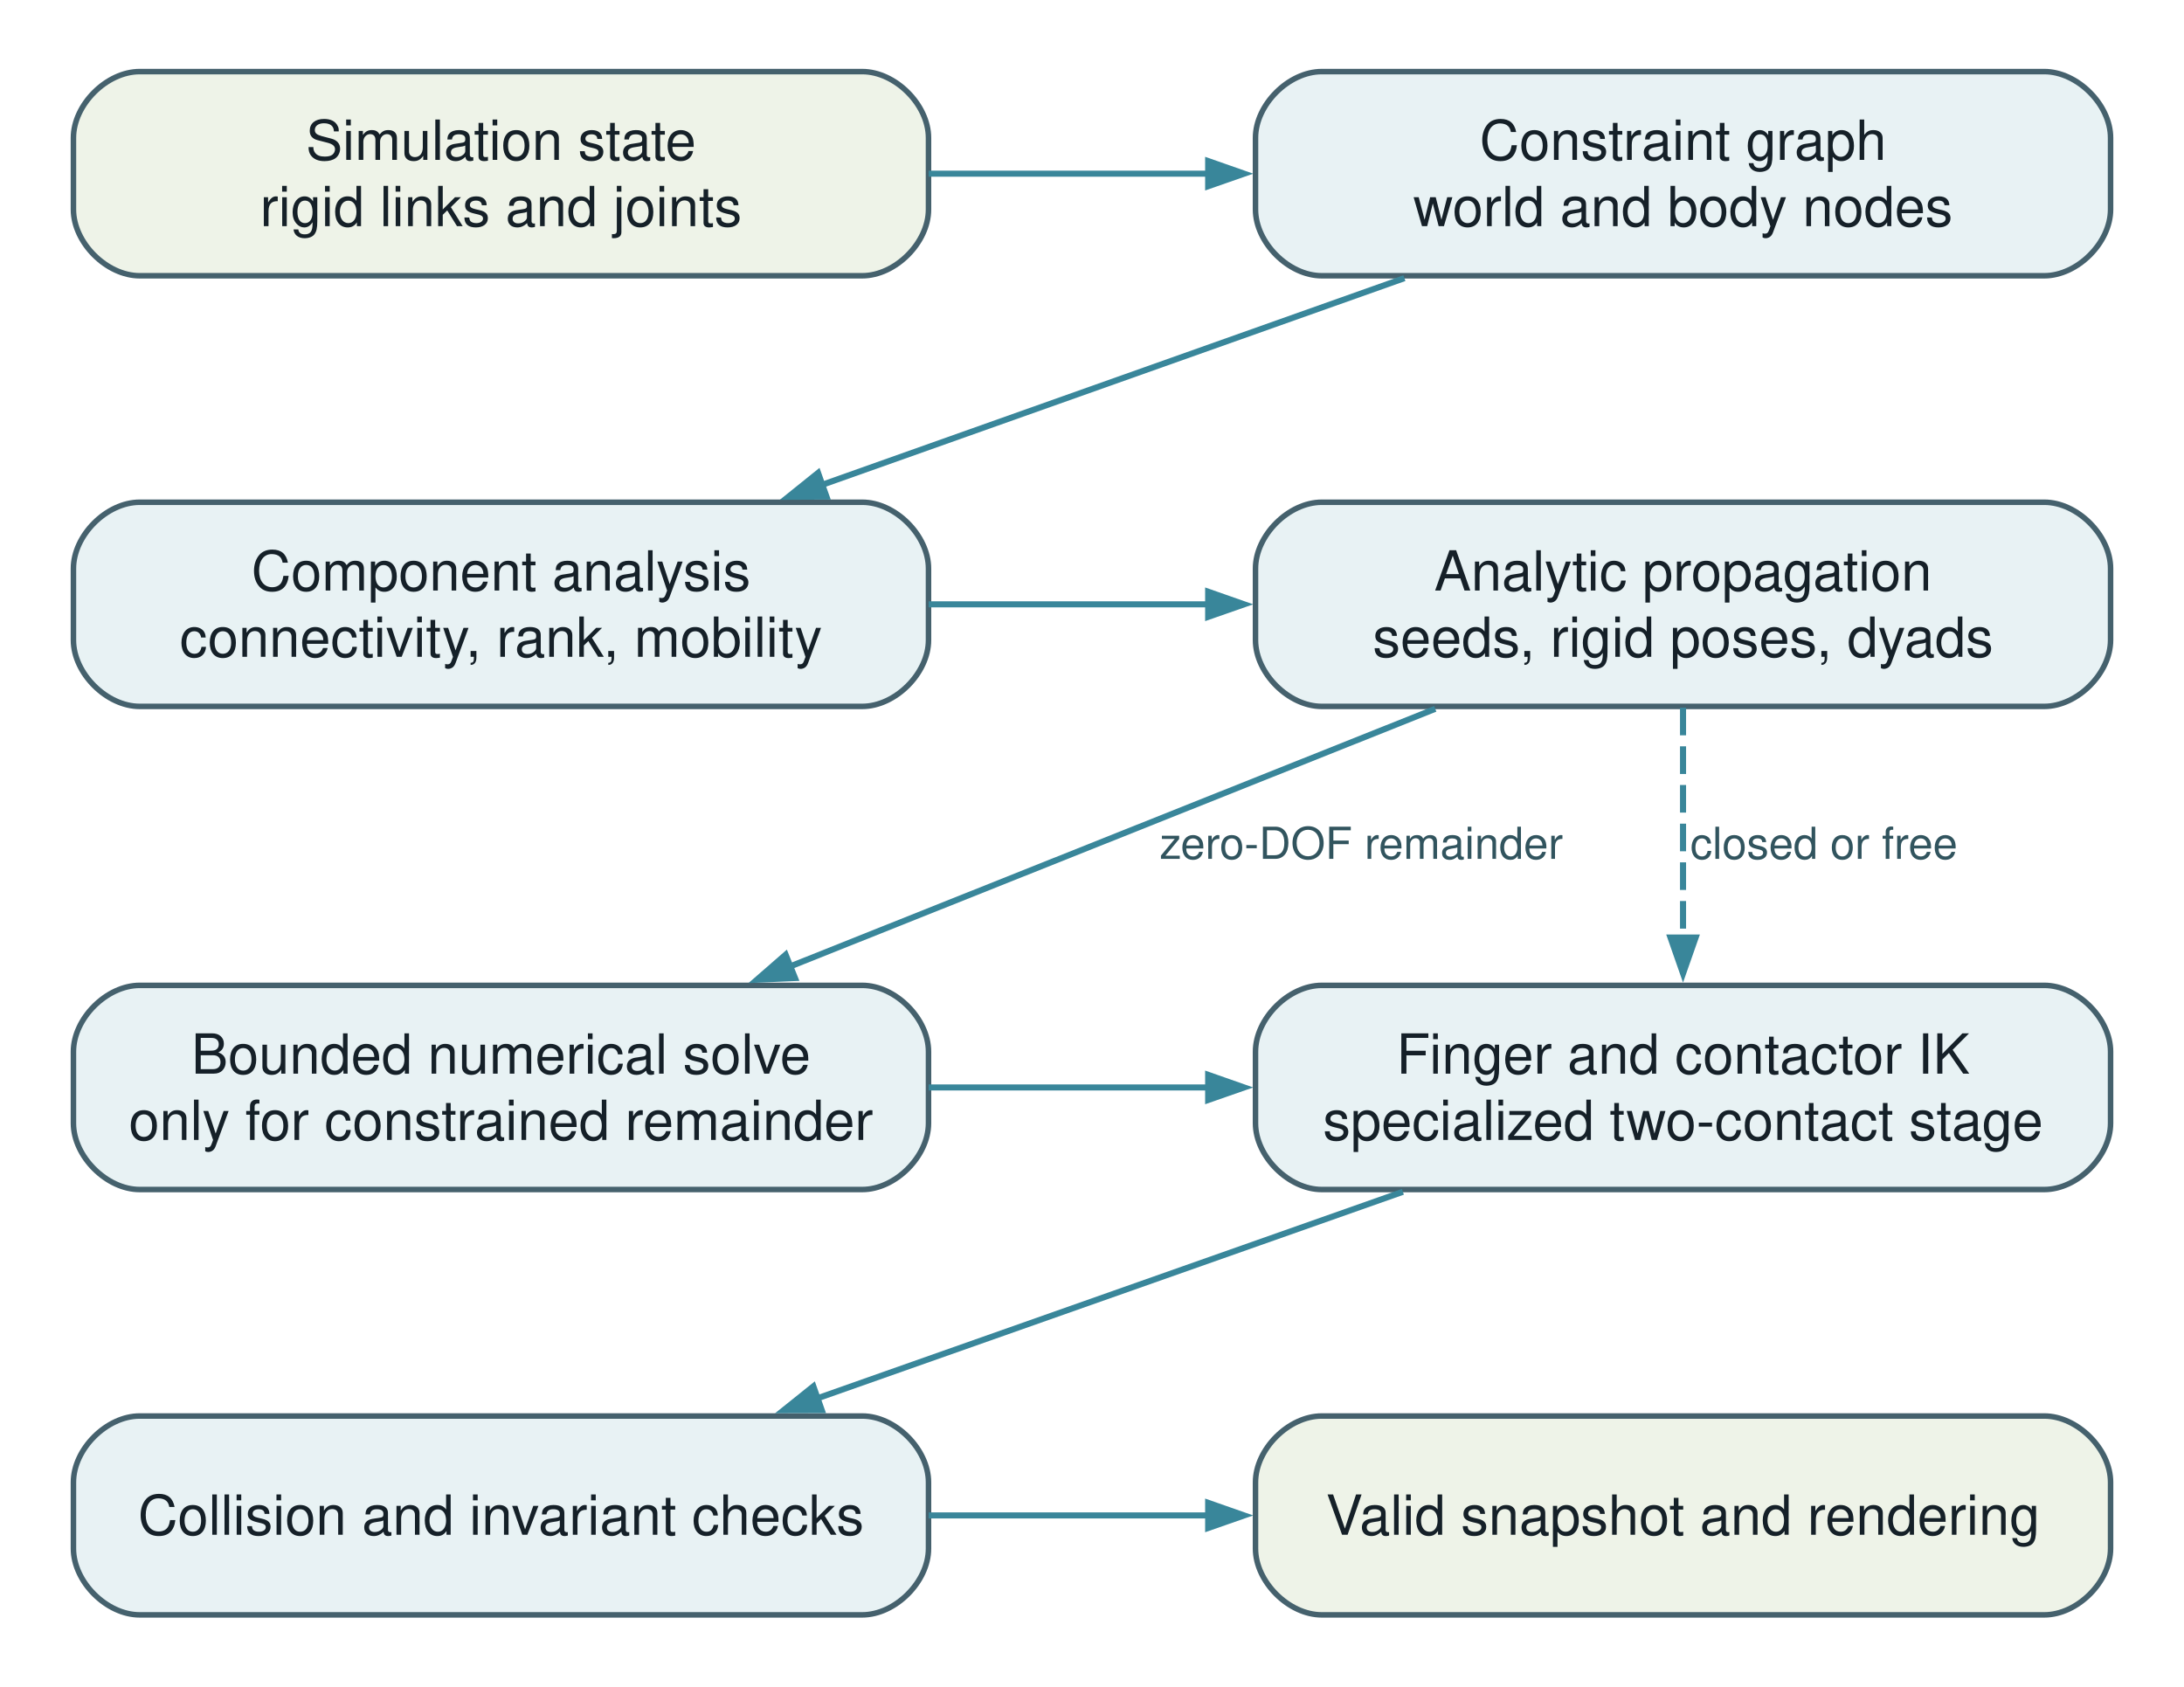
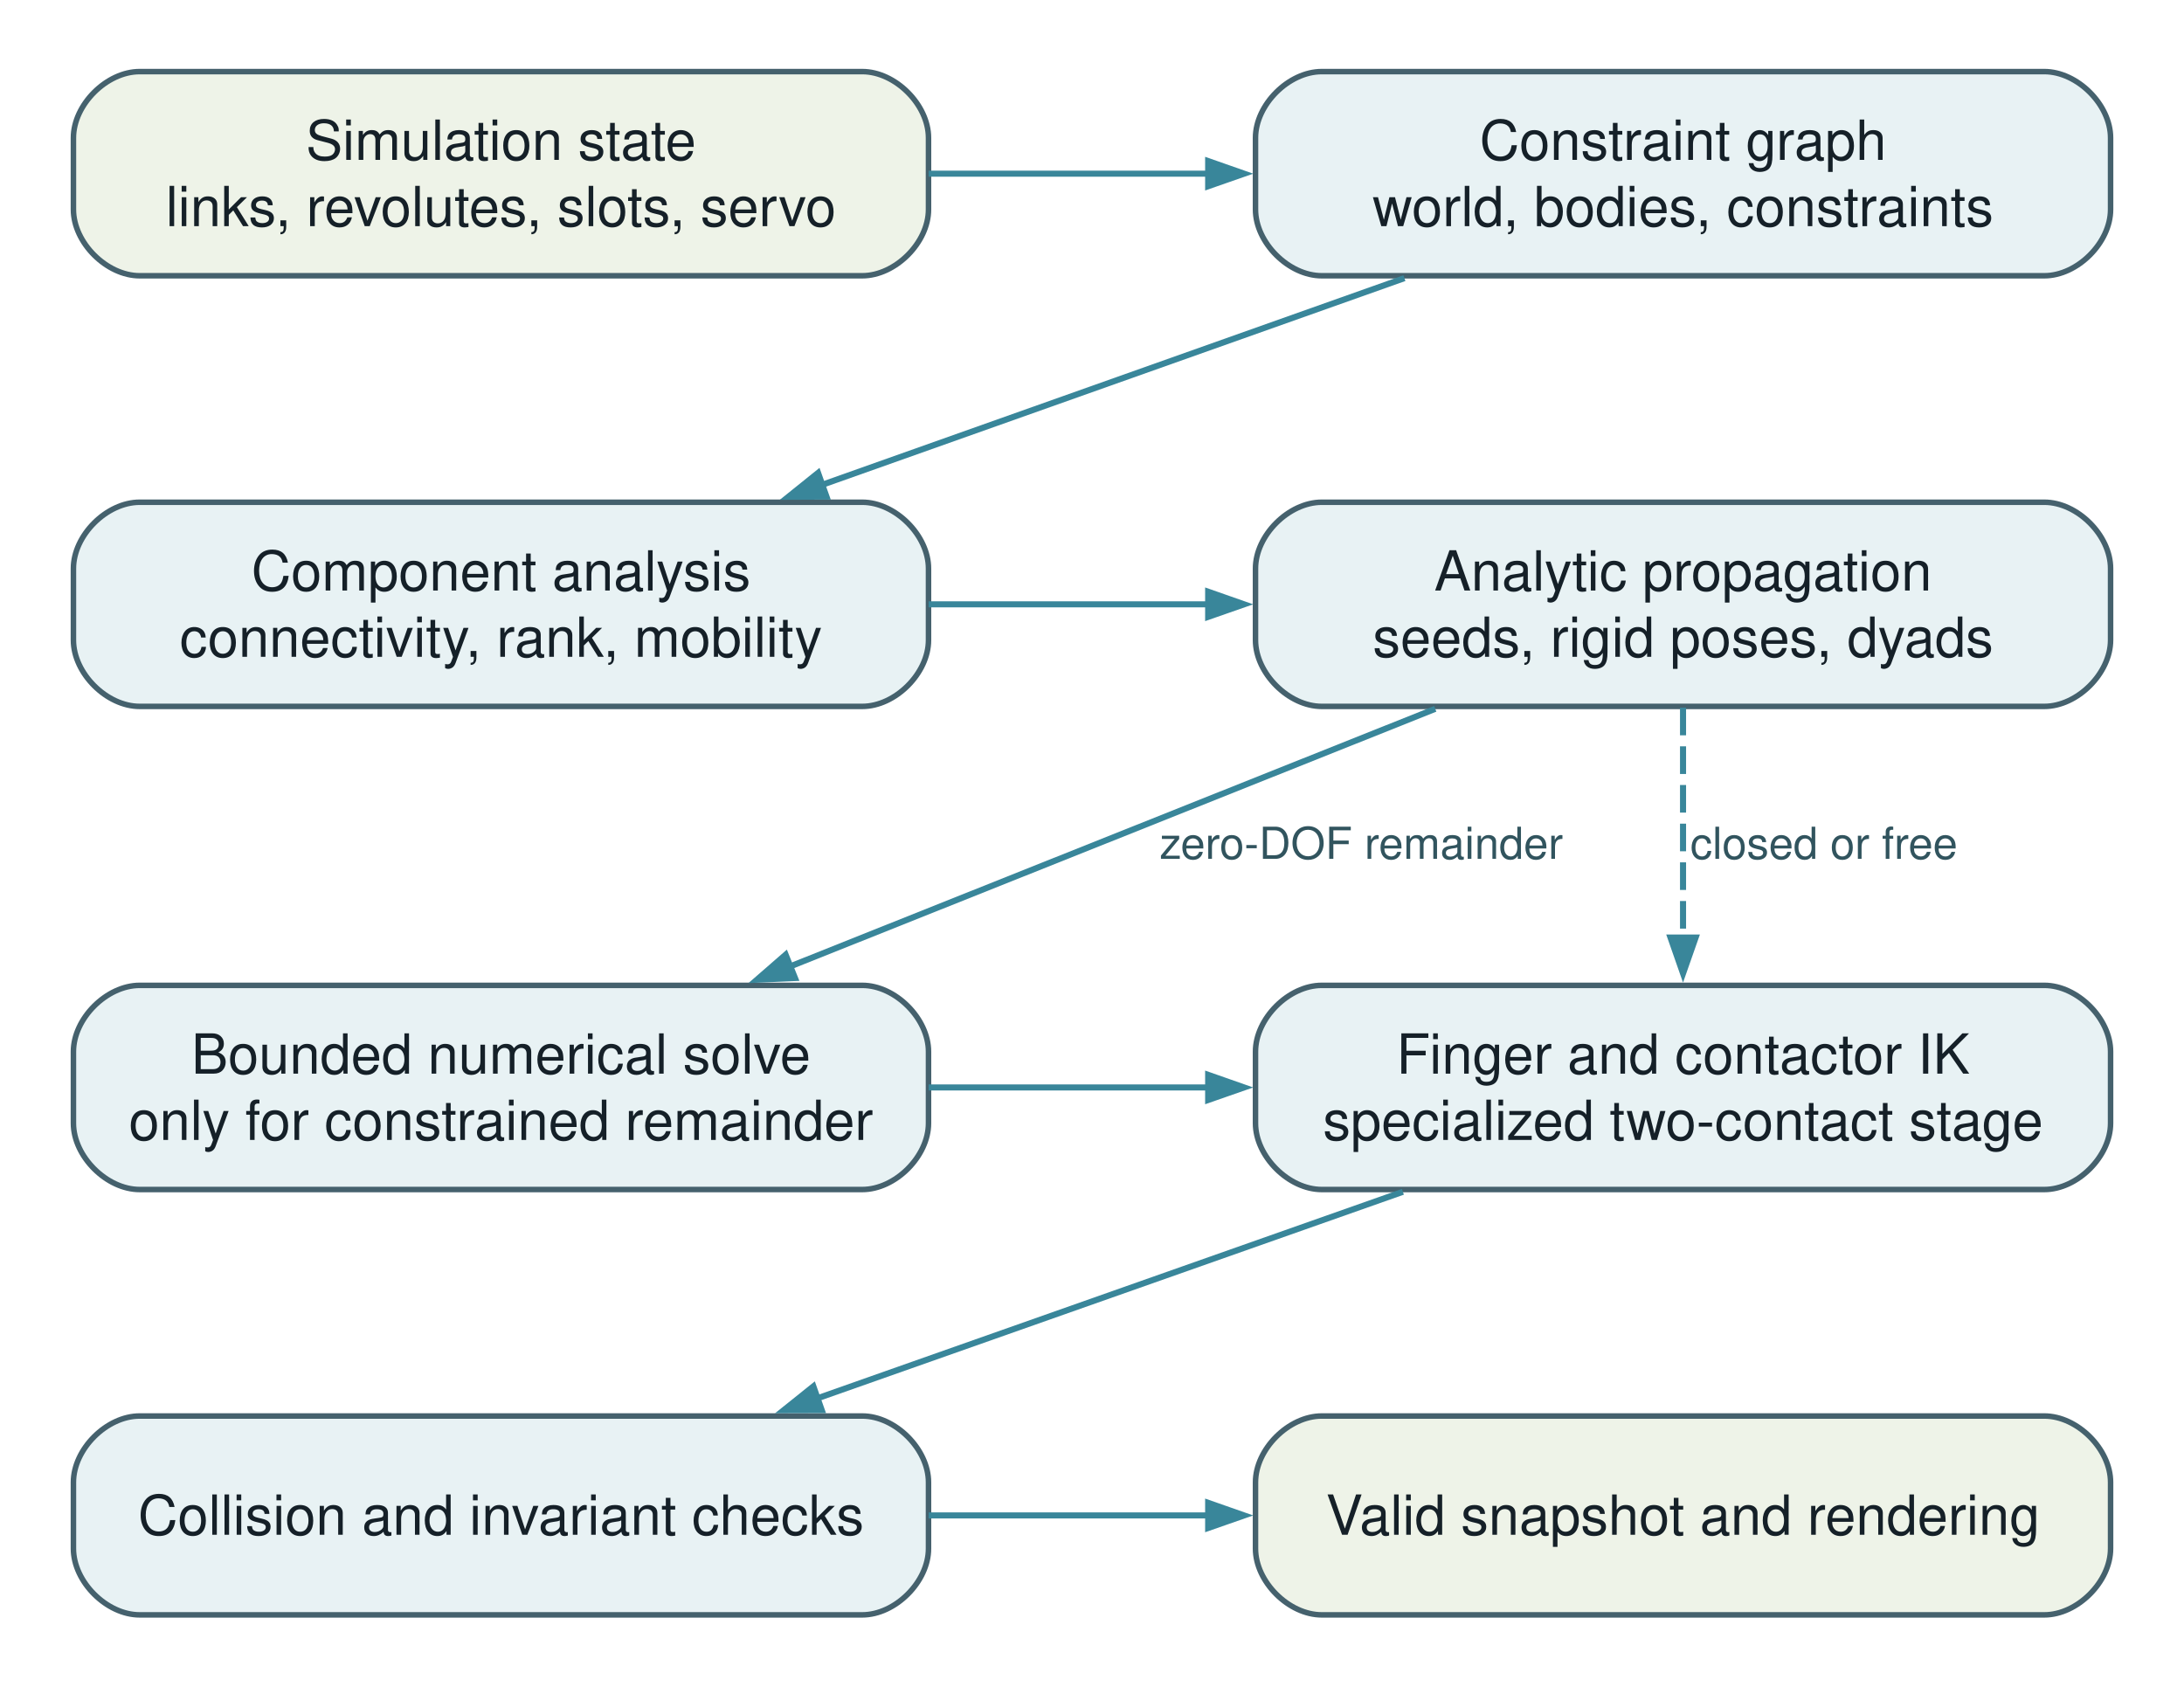
<svg xmlns="http://www.w3.org/2000/svg" width="395pt" height="305pt" viewBox="0.00 0.00 394.72 305.30">
  <g id="graph0" class="graph" transform="scale(1 1) rotate(0) translate(12.96 292.34)">
    <g id="node1" class="node">
      <path fill="#eef3e8" stroke="#45616d" d="M142.8,-279.38C142.8,-279.38 12,-279.38 12,-279.38 6,-279.38 0,-273.38 0,-267.38 0,-267.38 0,-254.42 0,-254.42 0,-248.42 6,-242.42 12,-242.42 12,-242.42 142.8,-242.42 142.8,-242.42 148.8,-242.42 154.8,-248.42 154.8,-254.42 154.8,-254.42 154.8,-267.38 154.8,-267.38 154.8,-273.38 148.8,-279.38 142.8,-279.38" />
      <text text-anchor="middle" x="77.4" y="-263.4" font-family="Helvetica,sans-Serif" font-size="10.00" fill="#152028">Simulation state</text>
-       <text text-anchor="middle" x="77.4" y="-251.4" font-family="Helvetica,sans-Serif" font-size="10.00" fill="#152028">rigid links and joints</text>
+       <text text-anchor="middle" x="77.4" y="-251.4" font-family="Helvetica,sans-Serif" font-size="10.00" fill="#152028">links, revolutes, slots, servo</text>
    </g>
    <g id="node2" class="node">
      <path fill="#e8f2f4" stroke="#45616d" d="M356.8,-279.38C356.8,-279.38 226,-279.38 226,-279.38 220,-279.38 214,-273.38 214,-267.38 214,-267.38 214,-254.42 214,-254.42 214,-248.42 220,-242.42 226,-242.42 226,-242.42 356.8,-242.42 356.8,-242.42 362.8,-242.42 368.8,-248.42 368.8,-254.42 368.8,-254.42 368.8,-267.38 368.8,-267.38 368.8,-273.38 362.8,-279.38 356.8,-279.38" />
      <text text-anchor="middle" x="291.4" y="-263.4" font-family="Helvetica,sans-Serif" font-size="10.00" fill="#152028">Constraint graph</text>
-       <text text-anchor="middle" x="291.4" y="-251.4" font-family="Helvetica,sans-Serif" font-size="10.00" fill="#152028">world and body nodes</text>
+       <text text-anchor="middle" x="291.4" y="-251.4" font-family="Helvetica,sans-Serif" font-size="10.00" fill="#152028">world, bodies, constraints</text>
    </g>
    <g id="edge1" class="edge">
      <path fill="none" stroke="#39869a" stroke-width="1.1" d="M154.82,-260.9C165.97,-260.9 189.98,-260.9 205.55,-260.9" />
      <polygon fill="#39869a" stroke="#39869a" stroke-width="1.1" points="205.43,-263.18 211.93,-260.9 205.43,-258.63 205.43,-263.18" />
    </g>
    <g id="node3" class="node">
      <path fill="#e8f2f4" stroke="#45616d" d="M142.8,-201.42C142.8,-201.42 12,-201.42 12,-201.42 6,-201.42 0,-195.42 0,-189.42 0,-189.42 0,-176.46 0,-176.46 0,-170.46 6,-164.46 12,-164.46 12,-164.46 142.8,-164.46 142.8,-164.46 148.8,-164.46 154.8,-170.46 154.8,-176.46 154.8,-176.46 154.8,-189.42 154.8,-189.42 154.8,-195.42 148.8,-201.42 142.8,-201.42" />
      <text text-anchor="middle" x="77.4" y="-185.44" font-family="Helvetica,sans-Serif" font-size="10.00" fill="#152028">Component analysis</text>
      <text text-anchor="middle" x="77.4" y="-173.44" font-family="Helvetica,sans-Serif" font-size="10.00" fill="#152028">connectivity, rank, mobility</text>
    </g>
    <g id="edge2" class="edge">
      <path fill="none" stroke="#39869a" stroke-width="1.1" d="M240.96,-241.99C209.25,-230.74 168.24,-216.19 135.22,-204.46" />
      <polygon fill="#39869a" stroke="#39869a" stroke-width="1.1" points="136.33,-202.44 129.44,-202.41 134.81,-206.73 136.33,-202.44" />
    </g>
    <g id="node4" class="node">
      <path fill="#e8f2f4" stroke="#45616d" d="M356.8,-201.42C356.8,-201.42 226,-201.42 226,-201.42 220,-201.42 214,-195.42 214,-189.42 214,-189.42 214,-176.46 214,-176.46 214,-170.46 220,-164.46 226,-164.46 226,-164.46 356.8,-164.46 356.8,-164.46 362.8,-164.46 368.8,-170.46 368.8,-176.46 368.8,-176.46 368.8,-189.42 368.8,-189.42 368.8,-195.42 362.8,-201.42 356.8,-201.42" />
      <text text-anchor="middle" x="291.4" y="-185.44" font-family="Helvetica,sans-Serif" font-size="10.00" fill="#152028">Analytic propagation</text>
      <text text-anchor="middle" x="291.4" y="-173.44" font-family="Helvetica,sans-Serif" font-size="10.00" fill="#152028">seeds, rigid poses, dyads</text>
    </g>
    <g id="edge3" class="edge">
      <path fill="none" stroke="#39869a" stroke-width="1.1" d="M154.82,-182.94C165.97,-182.94 189.98,-182.94 205.55,-182.94" />
      <polygon fill="#39869a" stroke="#39869a" stroke-width="1.1" points="205.43,-185.22 211.93,-182.94 205.43,-180.67 205.43,-185.22" />
    </g>
    <g id="node5" class="node">
      <path fill="#e8f2f4" stroke="#45616d" d="M142.8,-113.96C142.8,-113.96 12,-113.96 12,-113.96 6,-113.96 0,-107.96 0,-101.96 0,-101.96 0,-89 0,-89 0,-83 6,-77 12,-77 12,-77 142.8,-77 142.8,-77 148.8,-77 154.8,-83 154.8,-89 154.8,-89 154.8,-101.96 154.8,-101.96 154.8,-107.96 148.8,-113.96 142.8,-113.96" />
      <text text-anchor="middle" x="77.4" y="-97.98" font-family="Helvetica,sans-Serif" font-size="10.00" fill="#152028">Bounded numerical solve</text>
      <text text-anchor="middle" x="77.4" y="-85.98" font-family="Helvetica,sans-Serif" font-size="10.00" fill="#152028">only for constrained remainder</text>
    </g>
    <g id="edge4" class="edge">
      <path fill="none" stroke="#39869a" stroke-width="1.1" d="M246.54,-164.02C212.44,-150.41 165.46,-131.65 129.66,-117.35" />
      <polygon fill="#39869a" stroke="#39869a" stroke-width="1.1" points="130.63,-115.29 123.75,-114.99 128.94,-119.51 130.63,-115.29" />
      <text text-anchor="middle" x="233.15" y="-136.86" font-family="Helvetica,sans-Serif" font-size="8.00" fill="#31545e">zero-DOF remainder</text>
    </g>
    <g id="node6" class="node">
      <path fill="#e8f2f4" stroke="#45616d" d="M356.8,-113.96C356.8,-113.96 226,-113.96 226,-113.96 220,-113.96 214,-107.96 214,-101.96 214,-101.96 214,-89 214,-89 214,-83 220,-77 226,-77 226,-77 356.8,-77 356.8,-77 362.8,-77 368.8,-83 368.8,-89 368.8,-89 368.8,-101.96 368.8,-101.96 368.8,-107.96 362.8,-113.96 356.8,-113.96" />
      <text text-anchor="middle" x="291.4" y="-97.98" font-family="Helvetica,sans-Serif" font-size="10.00" fill="#152028">Finger and contactor IK</text>
      <text text-anchor="middle" x="291.4" y="-85.98" font-family="Helvetica,sans-Serif" font-size="10.00" fill="#152028">specialized two-contact stage</text>
    </g>
    <g id="edge5" class="edge">
      <path fill="none" stroke="#39869a" stroke-width="1.1" stroke-dasharray="5,2" d="M291.4,-164.23C291.4,-152.17 291.4,-135.99 291.4,-122.47" />
      <polygon fill="#39869a" stroke="#39869a" stroke-width="1.1" points="293.68,-122.62 291.4,-116.12 289.13,-122.62 293.68,-122.62" />
      <text text-anchor="middle" x="316.9" y="-136.86" font-family="Helvetica,sans-Serif" font-size="8.00" fill="#31545e">closed or free</text>
    </g>
    <g id="edge6" class="edge">
      <path fill="none" stroke="#39869a" stroke-width="1.1" d="M154.82,-95.48C165.97,-95.48 189.98,-95.48 205.55,-95.48" />
      <polygon fill="#39869a" stroke="#39869a" stroke-width="1.1" points="205.43,-97.76 211.93,-95.48 205.43,-93.21 205.43,-97.76" />
    </g>
    <g id="node7" class="node">
      <path fill="#e8f2f4" stroke="#45616d" d="M142.8,-36C142.8,-36 12,-36 12,-36 6,-36 0,-30 0,-24 0,-24 0,-12 0,-12 0,-6 6,0 12,0 12,0 142.8,0 142.8,0 148.8,0 154.8,-6 154.8,-12 154.8,-12 154.8,-24 154.8,-24 154.8,-30 148.8,-36 142.8,-36" />
      <text text-anchor="middle" x="77.4" y="-14.5" font-family="Helvetica,sans-Serif" font-size="10.00" fill="#152028">Collision and invariant checks</text>
    </g>
    <g id="edge7" class="edge">
      <path fill="none" stroke="#39869a" stroke-width="1.1" d="M240.68,-76.59C208.74,-65.33 167.44,-50.76 134.37,-39.09" />
      <polygon fill="#39869a" stroke="#39869a" stroke-width="1.1" points="135.47,-37.07 128.58,-37.05 133.96,-41.36 135.47,-37.07" />
    </g>
    <g id="node8" class="node">
      <path fill="#eef3e8" stroke="#45616d" d="M356.8,-36C356.8,-36 226,-36 226,-36 220,-36 214,-30 214,-24 214,-24 214,-12 214,-12 214,-6 220,0 226,0 226,0 356.8,0 356.8,0 362.8,0 368.8,-6 368.8,-12 368.8,-12 368.8,-24 368.8,-24 368.8,-30 362.8,-36 356.8,-36" />
      <text text-anchor="middle" x="291.4" y="-14.5" font-family="Helvetica,sans-Serif" font-size="10.00" fill="#152028">Valid snapshot and rendering</text>
    </g>
    <g id="edge8" class="edge">
      <path fill="none" stroke="#39869a" stroke-width="1.1" d="M154.82,-18C165.97,-18 189.98,-18 205.55,-18" />
      <polygon fill="#39869a" stroke="#39869a" stroke-width="1.1" points="205.43,-20.28 211.93,-18 205.43,-15.73 205.43,-20.28" />
    </g>
  </g>
</svg>
